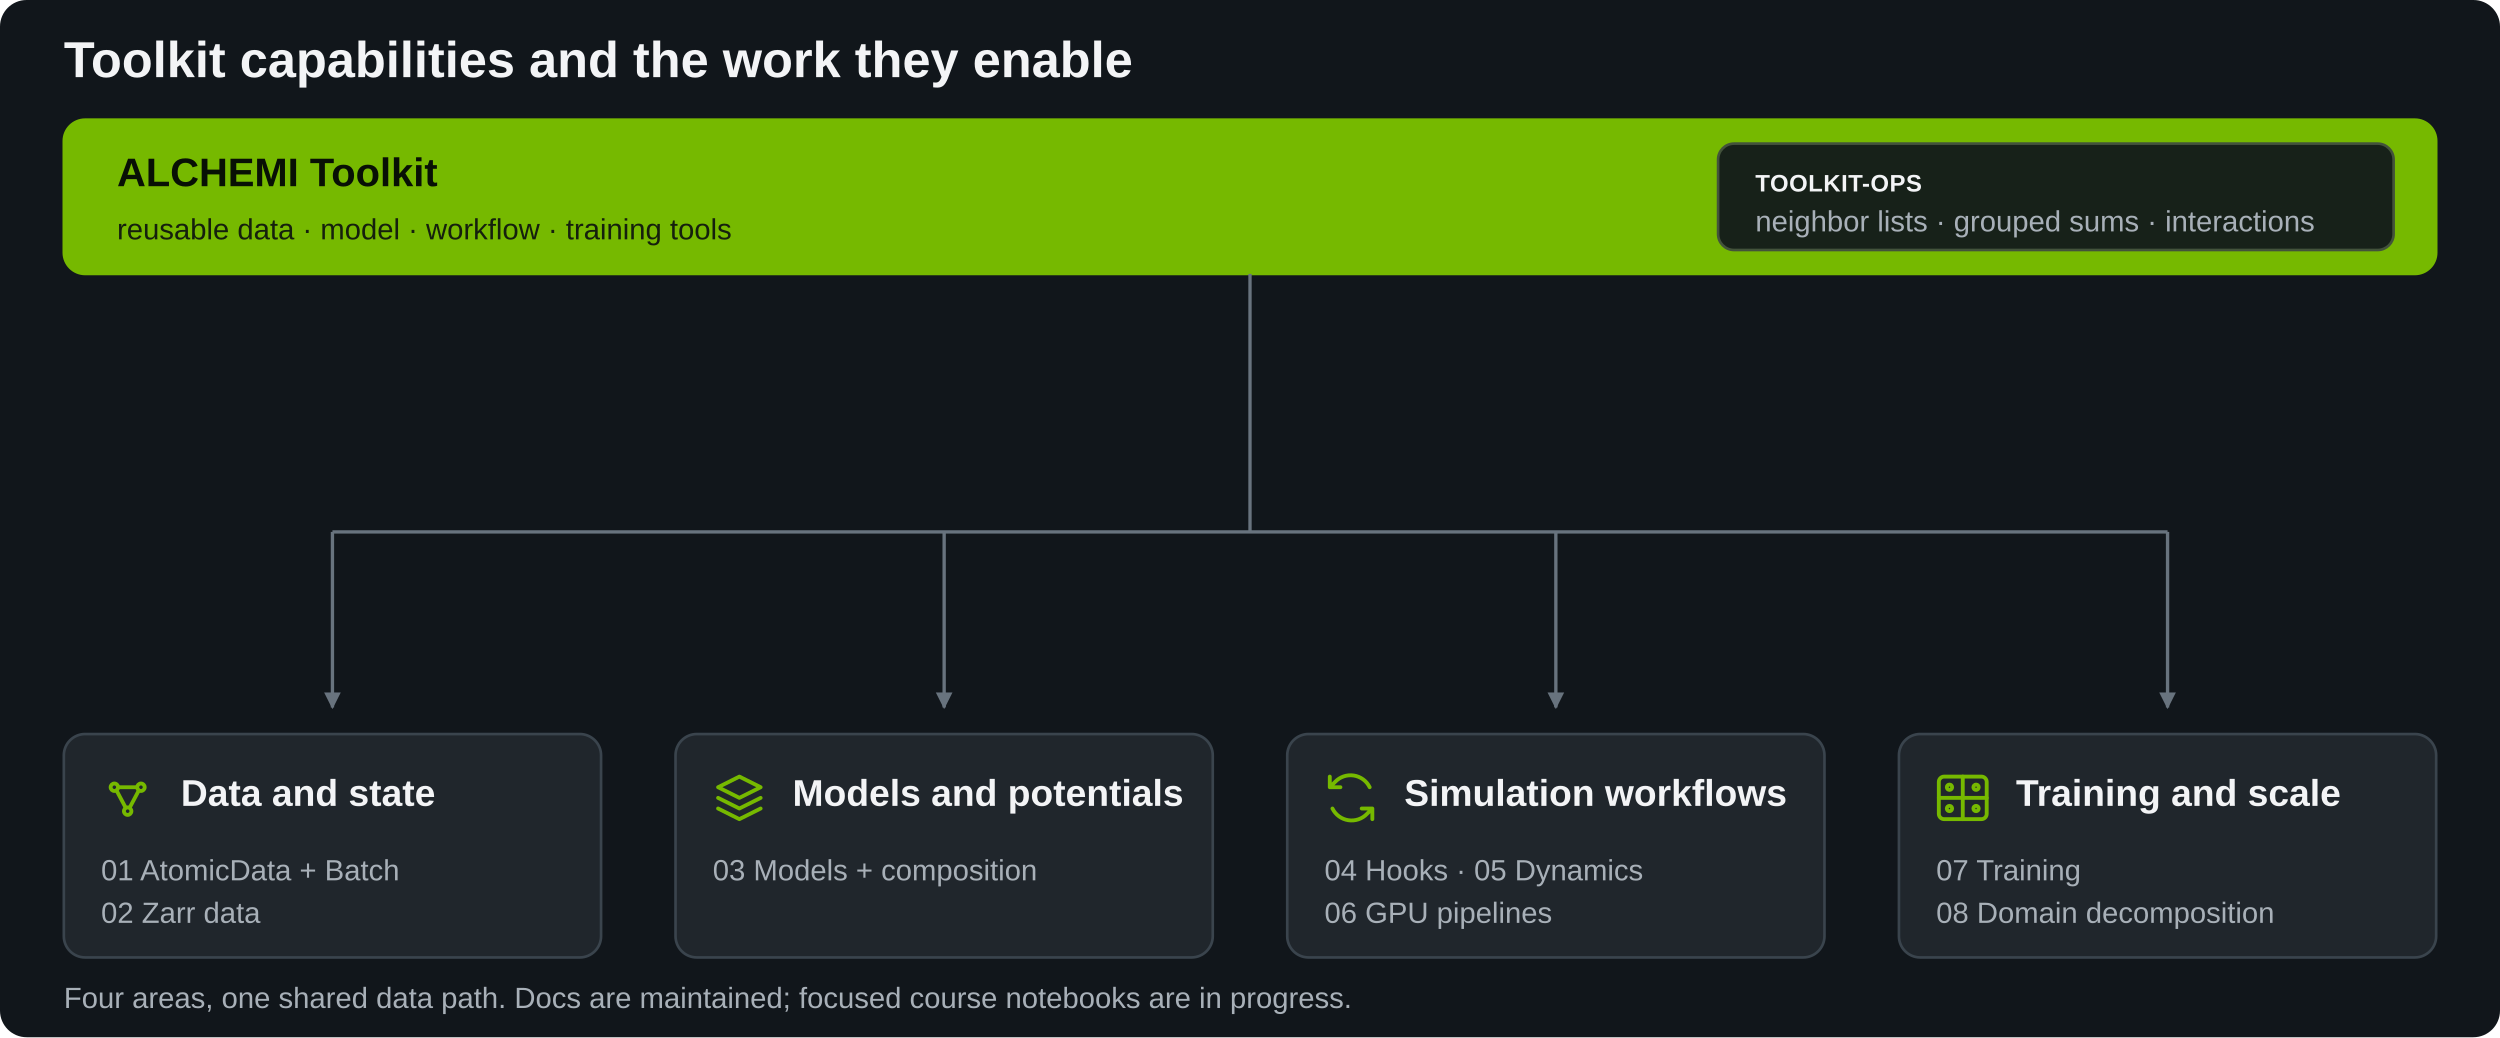
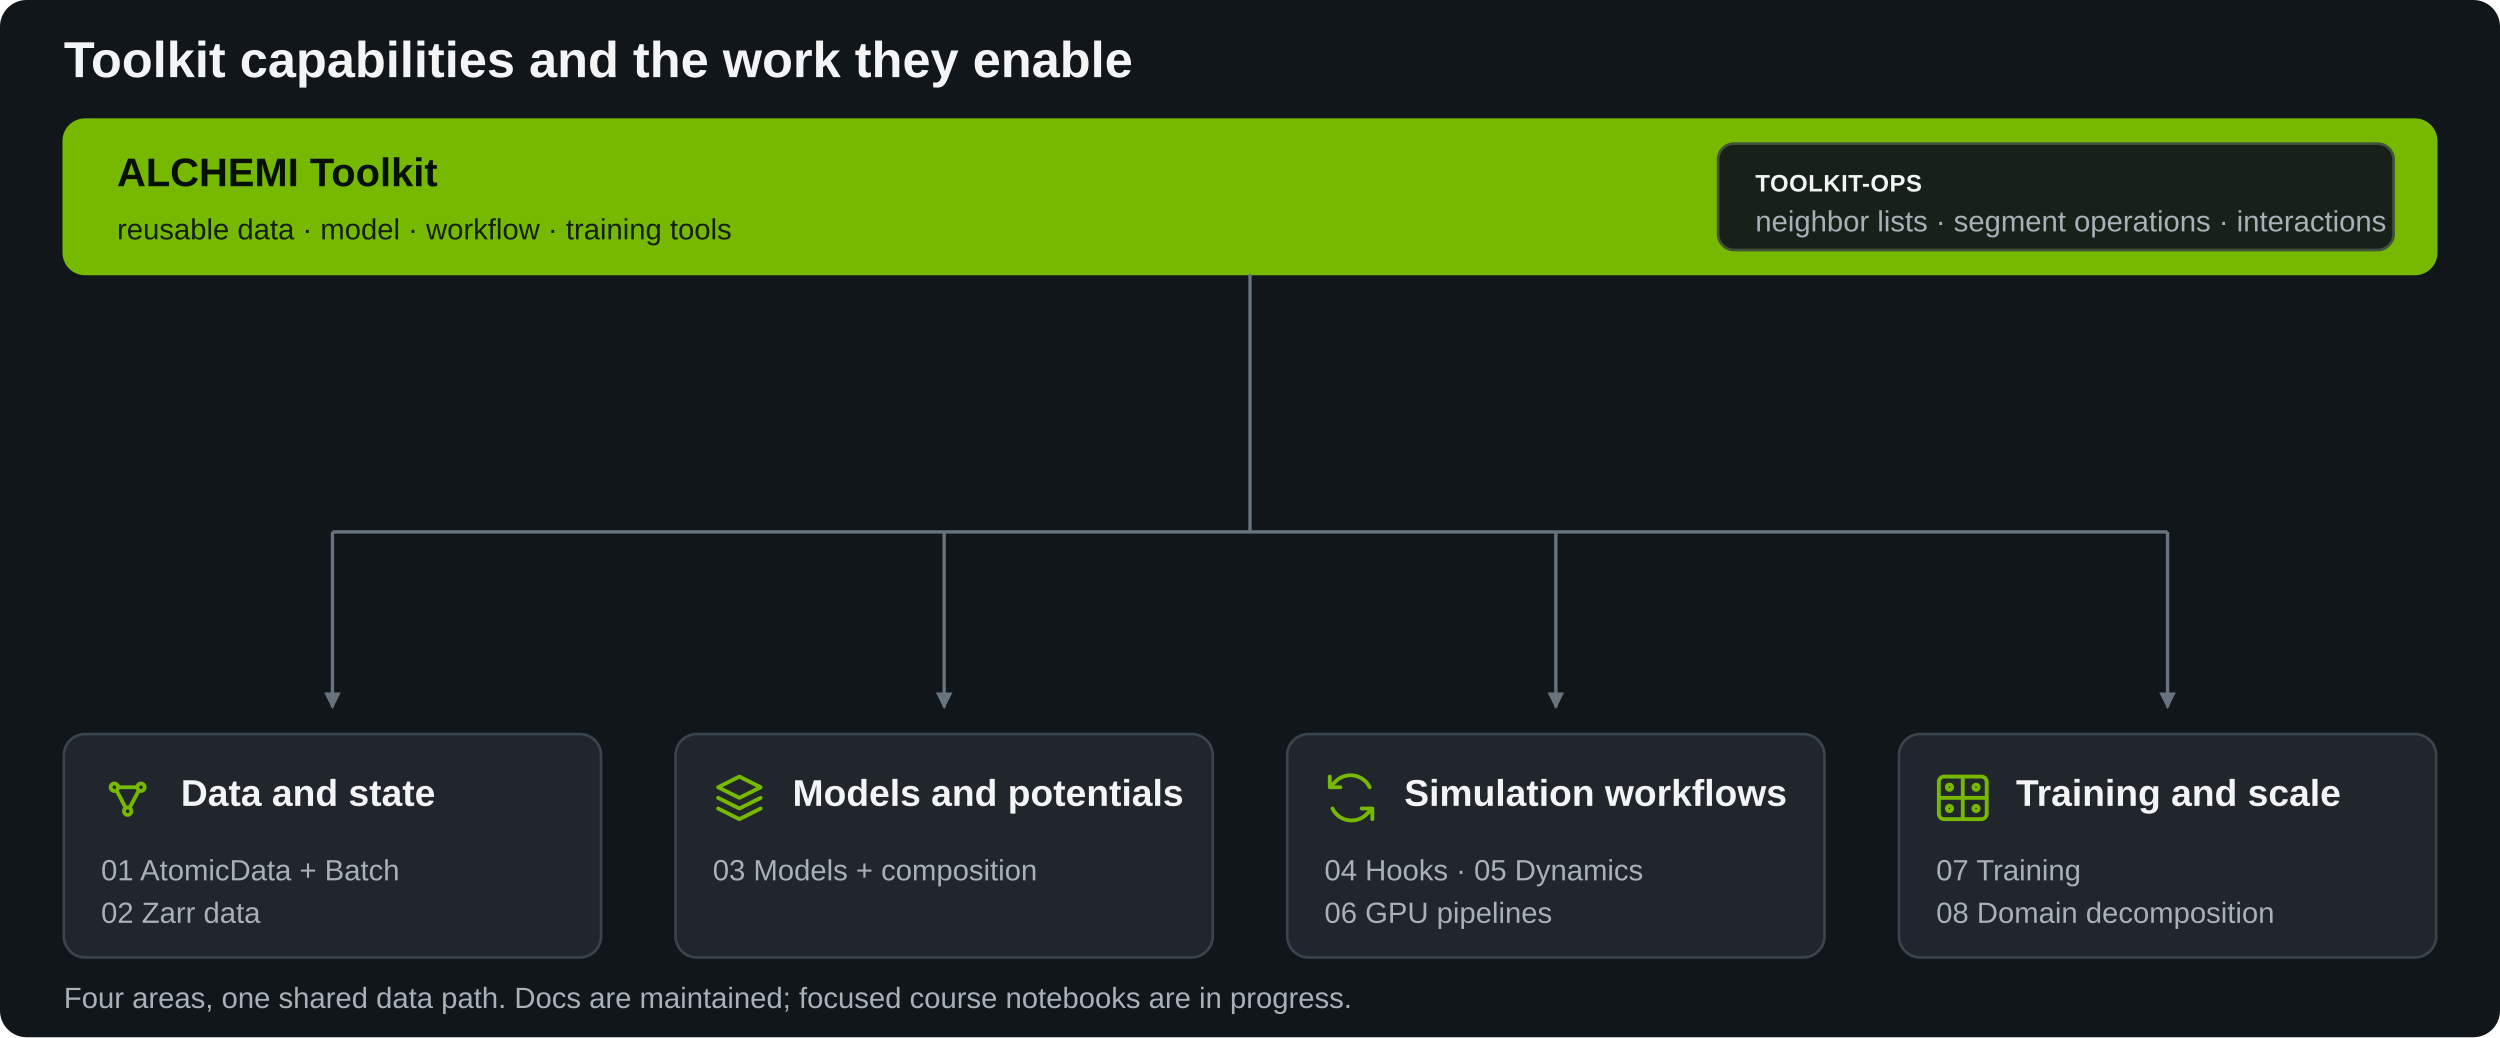
<svg xmlns="http://www.w3.org/2000/svg" width="100%" viewBox="0 0 940 390" role="img" aria-labelledby="title desc" style="display:block;max-width:940px">
  <defs>
    <filter id="soft-glow" x="-20%" y="-30%" width="140%" height="160%">
      <feDropShadow dx="0" dy="0" stdDeviation="3" flood-color="#76B900" flood-opacity=".25" />
    </filter>
    <marker id="cap-arrow" viewBox="0 0 10 10" refX="9" refY="5" markerWidth="5" markerHeight="5" orient="auto">
      <path d="M0 0L10 5L0 10Z" fill="#68737E" />
    </marker>
    <style>
.title{font:700 19px 'NVIDIA Sans',Arial,sans-serif}.root-title{font:700 15px 'NVIDIA Sans',Arial,sans-serif}.label{font:700 14px 'NVIDIA Sans',Arial,sans-serif}.sub{font:500 11px 'NVIDIA Sans',Arial,sans-serif}.micro{font:600 9px 'NVIDIA Sans',Arial,sans-serif;letter-spacing:.02em}.tooltip-title{font:700 14px 'NVIDIA Sans',Arial,sans-serif}.tooltip-copy{font:500 11.5px 'NVIDIA Sans',Arial,sans-serif}.doc-label,.deep-status{font:700 11px 'NVIDIA Sans',Arial,sans-serif}.doc-label{fill:#76B900;text-decoration:underline}.deep-status{fill:#929BA4}.cap-card{transition:fill 150ms cubic-bezier(.23,1,.32,1),stroke 150ms cubic-bezier(.23,1,.32,1),filter 150ms cubic-bezier(.23,1,.32,1)}.capability:hover .cap-card{fill:#26351D;stroke:#76B900;filter:url(#soft-glow)}.cap-tooltip{visibility:hidden;opacity:0;pointer-events:none;transition:opacity 150ms ease}.capability:hover .cap-tooltip{visibility:visible;opacity:1;pointer-events:auto}.icon{fill:none;stroke:#76B900;stroke-width:1.45;stroke-linecap:round;stroke-linejoin:round}@media (prefers-reduced-motion:reduce){.cap-card,.cap-tooltip{transition:none}}
</style>
  </defs>
  <rect width="940" height="390" rx="10" fill="#11161B" />
  <text x="24" y="29" class="title" fill="#F3F4F6">Toolkit capabilities and the work they enable</text>
  <rect x="24" y="45" width="892" height="58" rx="8" fill="#76B900" stroke="#76B900" />
  <text x="44" y="70" class="root-title" fill="#081005">ALCHEMI Toolkit</text>
  <text x="44" y="90" class="sub" fill="#15200D">reusable data · model · workflow · training tools</text>
  <rect x="646" y="54" width="254" height="40" rx="6" fill="#172119" stroke="#43533B" />
  <text x="660" y="72" class="micro" fill="#F3F4F6">TOOLKIT-OPS</text>
-   <text x="660" y="87" class="sub" fill="#A8B0B8">neighbor lists · grouped sums · interactions</text>
+   <text x="660" y="87" class="sub" fill="#A8B0B8">neighbor lists · segment operations · interactions</text>
  <path d="M470 103V200M125 200H815" fill="none" stroke="#68737E" stroke-width="1.25" />
  <path d="M125 200V266" fill="none" stroke="#68737E" stroke-width="1.25" marker-end="url(#cap-arrow)" />
  <path d="M355 200V266" fill="none" stroke="#68737E" stroke-width="1.25" marker-end="url(#cap-arrow)" />
  <path d="M585 200V266" fill="none" stroke="#68737E" stroke-width="1.25" marker-end="url(#cap-arrow)" />
  <path d="M815 200V266" fill="none" stroke="#68737E" stroke-width="1.25" marker-end="url(#cap-arrow)" />
  <g id="data" class="capability" data-icon="data" aria-label="Data and state. Keep atomistic data as tensors on the model device.">
    <g class="cap-tooltip">
      <rect x="16" y="110" width="218" height="160" rx="8" fill="#1B211D" stroke="#76B900" />
      <text x="30" y="133" class="tooltip-title" fill="#F3F4F6">Data and state</text>
      <text x="30" y="154" class="tooltip-copy" fill="#B9C0C6">Keep atomistic data as tensors</text>
      <text x="30" y="169" class="tooltip-copy" fill="#B9C0C6">on the model device.</text>
      <text x="30" y="189" class="tooltip-copy" fill="#A8B0B8">inputs · datasets · trajectories</text>
      <text x="30" y="213" class="doc-label">Docs ↗</text>
      <text x="30" y="231" class="micro" fill="#68737E">DEEP DIVES · IN PROGRESS</text>
      <text x="30" y="248" class="deep-status">Part 01</text>
      <text x="77" y="248" class="deep-status">Part 02</text>
      <rect x="16" y="240" width="218" height="18" fill="transparent" />
    </g>
    <rect class="cap-card" x="24" y="276" width="202" height="84" rx="8" fill="#20262C" stroke="#3A444D" />
    <g class="icon" transform="translate(36 288)">
      <circle cx="7" cy="8" r="1.4" />
      <circle cx="17" cy="8" r="1.4" />
      <circle cx="12" cy="17" r="1.4" />
      <path d="M8.5 8h7M7.8 9.2l3.4 6.4m5-6.4-3.4 6.4" />
    </g>
    <text x="68" y="303" class="label" fill="#F3F4F6">Data and state</text>
    <text x="38" y="331" class="sub" fill="#A8B0B8">01 AtomicData + Batch</text>
    <text x="38" y="347" class="sub" fill="#A8B0B8">02 Zarr data</text>
  </g>
  <g id="models" class="capability" data-icon="models" aria-label="Models and potentials. Evaluate model outputs for each system: energy, forces, stress, and charges.">
    <g class="cap-tooltip">
      <rect x="246" y="110" width="218" height="160" rx="8" fill="#1B211D" stroke="#76B900" />
      <text x="260" y="133" class="tooltip-title" fill="#F3F4F6">Models and potentials</text>
      <text x="260" y="154" class="tooltip-copy" fill="#B9C0C6">Evaluate model outputs for each system:</text>
      <text x="260" y="169" class="tooltip-copy" fill="#B9C0C6">energy, forces, stress, and charges.</text>
      <text x="260" y="189" class="tooltip-copy" fill="#A8B0B8">MLIPs · custom models · composition</text>
      <text x="260" y="213" class="doc-label">Docs ↗</text>
      <text x="260" y="231" class="micro" fill="#68737E">DEEP DIVES · IN PROGRESS</text>
      <text x="260" y="248" class="deep-status">Part 03</text>
      <rect x="246" y="240" width="218" height="18" fill="transparent" />
    </g>
    <rect class="cap-card" x="254" y="276" width="202" height="84" rx="8" fill="#20262C" stroke="#3A444D" />
    <g class="icon" transform="translate(266 288)">
      <path d="m4 8 8-4 8 4-8 4zM4 12l8 4 8-4M4 16l8 4 8-4" />
    </g>
    <text x="298" y="303" class="label" fill="#F3F4F6">Models and potentials</text>
    <text x="268" y="331" class="sub" fill="#A8B0B8">03 Models + composition</text>
    <text x="268" y="347" class="sub" fill="#A8B0B8" />
  </g>
  <g id="simulation" class="capability" data-icon="simulation" aria-label="Simulation workflows. Simulate batches of chemical systems with optimization, MD, and screening.">
    <g class="cap-tooltip">
      <rect x="476" y="110" width="218" height="160" rx="8" fill="#1B211D" stroke="#76B900" />
      <text x="490" y="133" class="tooltip-title" fill="#F3F4F6">Simulation workflows</text>
      <text x="490" y="154" class="tooltip-copy" fill="#B9C0C6">Simulate batches of chemical systems</text>
      <text x="490" y="169" class="tooltip-copy" fill="#B9C0C6">with optimization, MD, and screening.</text>
      <text x="490" y="189" class="tooltip-copy" fill="#A8B0B8">FIRE2 · NVE/NVT · hooks</text>
      <text x="490" y="213" class="doc-label">Docs ↗</text>
      <text x="490" y="231" class="micro" fill="#68737E">DEEP DIVES · IN PROGRESS</text>
      <text x="490" y="248" class="deep-status">Part 04</text>
      <text x="537" y="248" class="deep-status">Part 05</text>
      <text x="584" y="248" class="deep-status">Part 06</text>
      <rect x="476" y="240" width="218" height="18" fill="transparent" />
    </g>
    <rect class="cap-card" x="484" y="276" width="202" height="84" rx="8" fill="#20262C" stroke="#3A444D" />
    <g class="icon" transform="translate(496 288)">
      <path d="M19 8a8 8 0 0 0-13-2L4 8m0-4v4h4M5 16a8 8 0 0 0 13 2l2-2m0 4v-4h-4" />
    </g>
    <text x="528" y="303" class="label" fill="#F3F4F6">Simulation workflows</text>
    <text x="498" y="331" class="sub" fill="#A8B0B8">04 Hooks · 05 Dynamics</text>
    <text x="498" y="347" class="sub" fill="#A8B0B8">06 GPU pipelines</text>
  </g>
  <g id="scale" class="capability" data-icon="scale" aria-label="Training and scale. Train and fine-tune models. Split one large system across GPUs.">
    <g class="cap-tooltip">
      <rect x="706" y="110" width="218" height="160" rx="8" fill="#1B211D" stroke="#76B900" />
      <text x="720" y="133" class="tooltip-title" fill="#F3F4F6">Training and scale</text>
      <text x="720" y="154" class="tooltip-copy" fill="#B9C0C6">Train and fine-tune models.</text>
      <text x="720" y="169" class="tooltip-copy" fill="#B9C0C6">Split one large system across GPUs.</text>
      <text x="720" y="189" class="tooltip-copy" fill="#A8B0B8">TrainingStrategy · DomainParallel</text>
      <text x="720" y="213" class="doc-label">Training docs ↗</text>
      <text x="808" y="213" class="doc-label">Scale docs ↗</text>
      <text x="720" y="231" class="micro" fill="#68737E">DEEP DIVES · IN PROGRESS</text>
      <text x="720" y="248" class="deep-status">Part 07</text>
      <text x="767" y="248" class="deep-status">Part 08</text>
      <rect x="706" y="240" width="218" height="18" fill="transparent" />
    </g>
    <rect class="cap-card" x="714" y="276" width="202" height="84" rx="8" fill="#20262C" stroke="#3A444D" />
    <g class="icon" transform="translate(726 288)">
      <rect x="3" y="4" width="18" height="16" rx="2" />
      <path d="M12 4v16M3 12h18" />
      <circle cx="7" cy="8" r="1" />
      <circle cx="17" cy="8" r="1" />
      <circle cx="7" cy="16" r="1" />
      <circle cx="17" cy="16" r="1" />
    </g>
    <text x="758" y="303" class="label" fill="#F3F4F6">Training and scale</text>
    <text x="728" y="331" class="sub" fill="#A8B0B8">07 Training</text>
    <text x="728" y="347" class="sub" fill="#A8B0B8">08 Domain decomposition</text>
  </g>
  <text x="24" y="379" class="sub" fill="#A8B0B8">Four areas, one shared data path. Docs are maintained; focused course notebooks are in progress.</text>
</svg>
